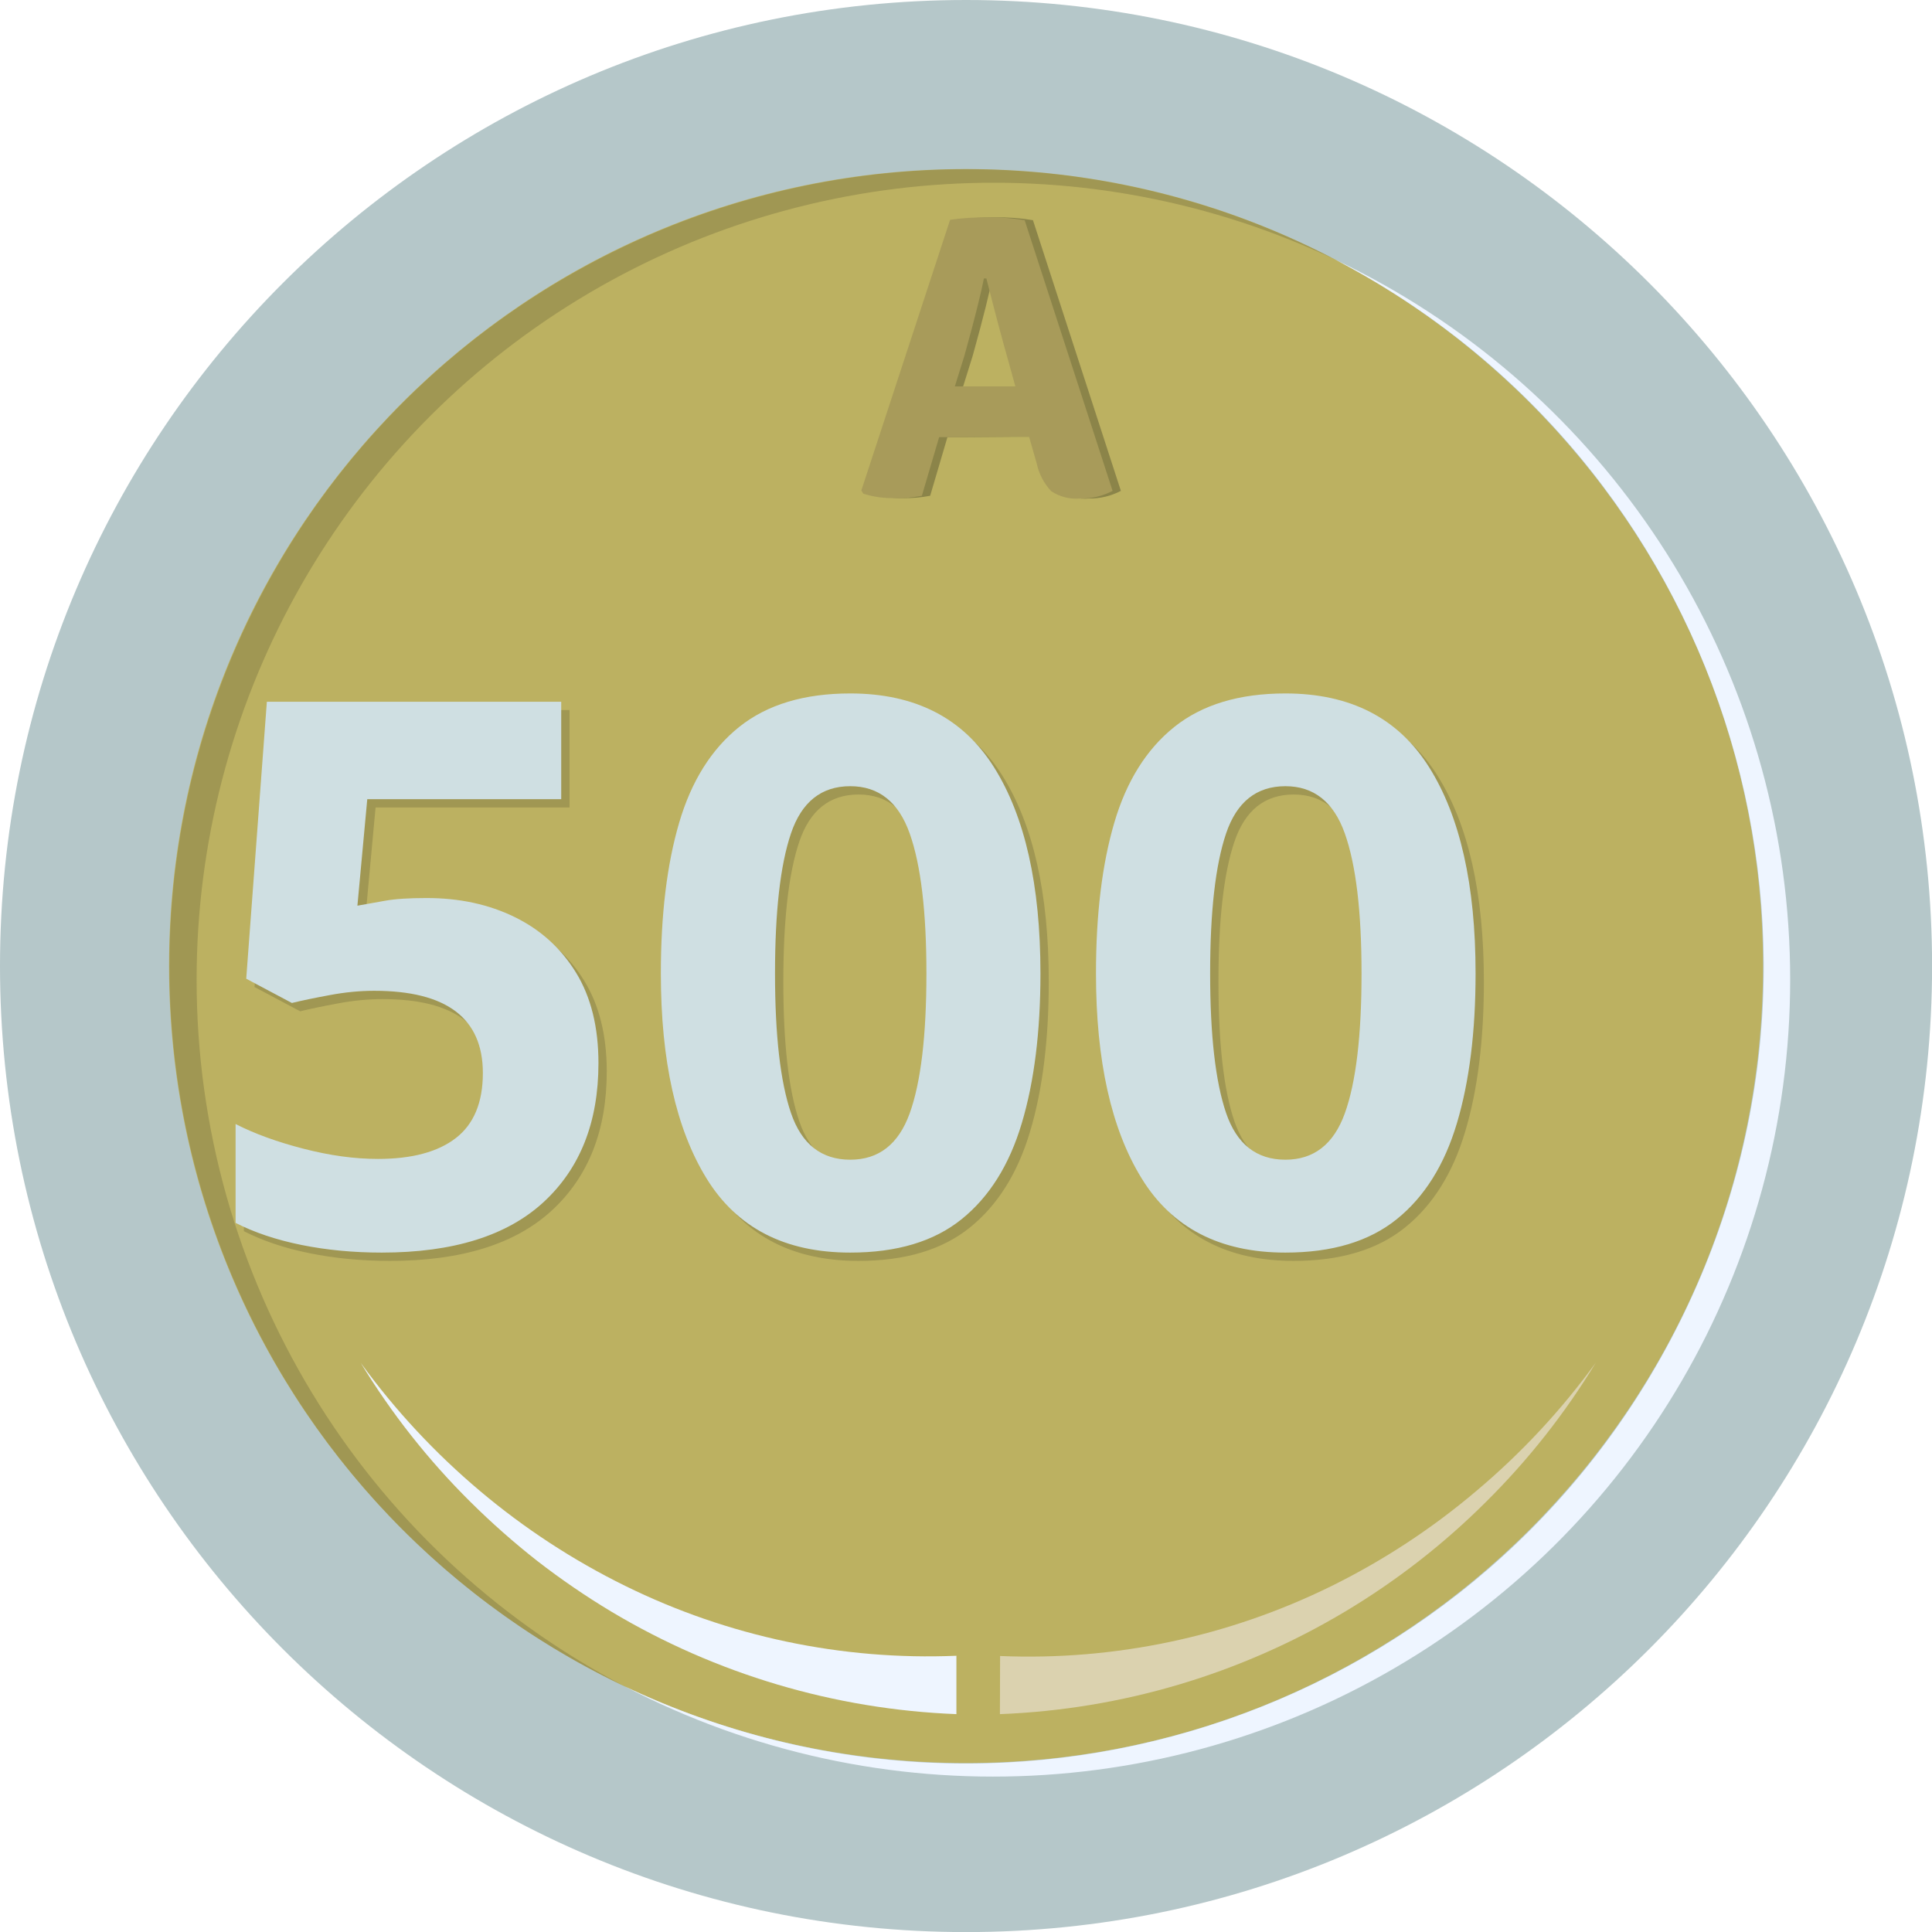
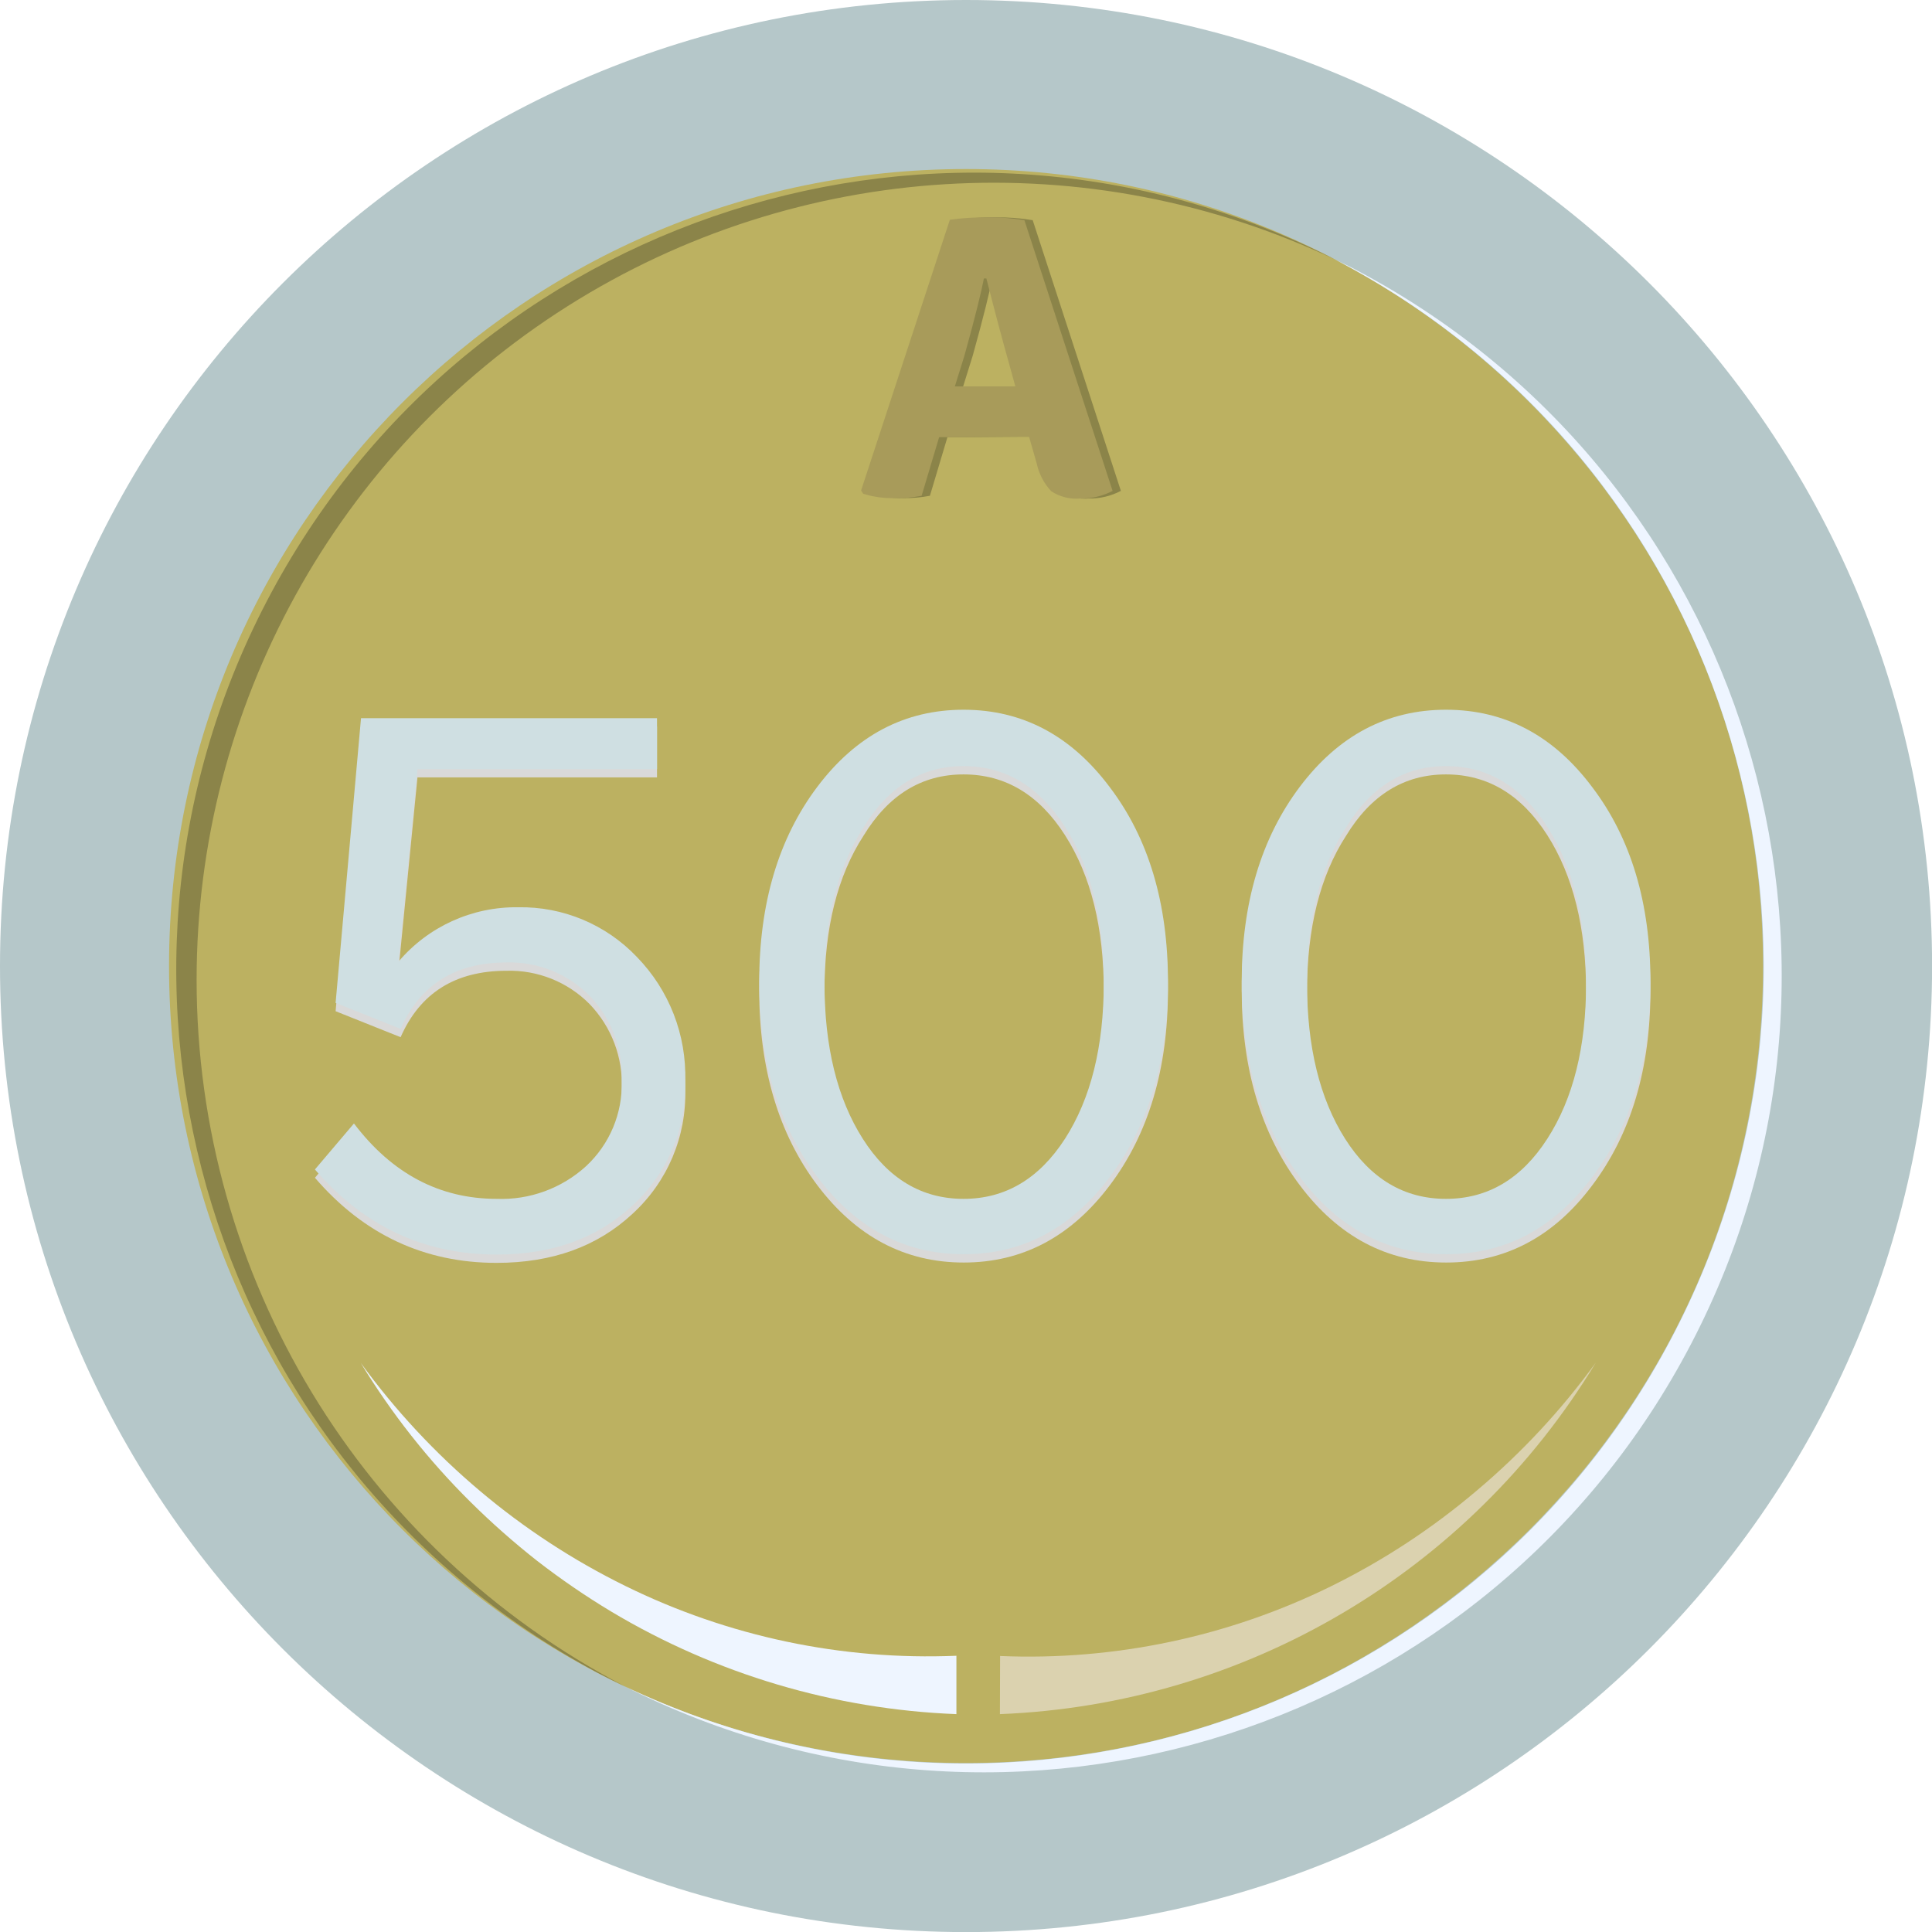
<svg xmlns="http://www.w3.org/2000/svg" width="232.69" height="232.69" viewBox="0 0 232.69 232.69">
  <defs>
-     <style>.cls-1{isolation:isolate;}.cls-2{fill:#b5c7c9;}.cls-3{fill:#bcb161;}.cls-4,.cls-7{fill:#d9d9d9;}.cls-4,.cls-7,.cls-9{mix-blend-mode:multiply;}.cls-5{fill:#eef5ff;}.cls-6{fill:#dbd2af;}.cls-7,.cls-8{font-size:91.62px;font-family:LarkeNeueBold-Bold, Larke Neue Bold;font-weight:700;}.cls-8{fill:#cfdfe2;}.cls-9{fill:#bcbec0;}.cls-10{fill:#a89b5a;}</style>
+     <style>.a{fill:#b5c7c9;}.b{fill:#bcb161;}.c{fill:#8b8449;}.d{fill:#eef5ff;}.e{fill:#dbd2af;}.f{isolation:isolate;}.g{fill:#d9d9d9;}.h{fill:#cfdfe2;}.i{fill:#a89b5a;}</style>
  </defs>
-   <g class="cls-1">
-     <g id="_500" data-name="500">
-       <circle class="cls-2" cx="116.35" cy="116.35" r="116.35" />
-       <circle class="cls-3" cx="116.35" cy="116.35" r="95.99" />
-       <path class="cls-4" d="M23.68,118A96,96,0,0,1,160.82,31.27,96,96,0,1,0,75.19,203.08,96,96,0,0,1,23.68,118Z" />
-       <path class="cls-5" d="M160.82,31.27A96,96,0,0,1,75.19,203.08,96,96,0,1,0,160.82,31.27Z" />
-       <path class="cls-5" d="M115.19,206.45A87.69,87.69,0,0,1,73.62,194.1,91.19,91.19,0,0,1,64.71,188a92.57,92.57,0,0,1-8.06-7.12,87.78,87.78,0,0,1-13.2-16.73,87.12,87.12,0,0,0,14.38,15.44A86.13,86.13,0,0,0,75.29,191a82.48,82.48,0,0,0,39.9,8.42Z" />
-       <path class="cls-6" d="M120.45,199.45a82.48,82.48,0,0,0,39.9-8.42,85.39,85.39,0,0,0,17.46-11.46,86.75,86.75,0,0,0,14.38-15.44A87.39,87.39,0,0,1,179,180.86a87.83,87.83,0,0,1-17,13.24,87.62,87.62,0,0,1-41.57,12.35Z" />
-       <text class="cls-7" transform="translate(24.89 150.94)">500</text>
-       <text class="cls-8" transform="translate(23.89 149.94)">500</text>
-       <path id="A" class="cls-9" d="M116.11,52.65c-.87,0-1.53,0-2,0l-2.08,7.06a15.24,15.24,0,0,1-3.26.28,11.39,11.39,0,0,1-3.79-.53l-.24-.39,10.69-32.6a29.93,29.93,0,0,1,4.42-.29,24.86,24.86,0,0,1,4.56.34L135,59.12a8,8,0,0,1-3.84.92,5.49,5.49,0,0,1-3.55-.88,7,7,0,0,1-1.75-3.35l-.92-3.21c-.41,0-1.06,0-1.9,0ZM116,46.54l2,0h3.55l.84,0,.9,0-.83-3q-1.16-4.08-2.66-10h-.3c-.26,1.39-1,4.48-2.34,9.28Z" />
-       <path id="A-2" data-name="A" class="cls-10" d="M115.11,52.65c-.87,0-1.53,0-2,0l-2.08,7.06a15.24,15.24,0,0,1-3.26.28,11.39,11.39,0,0,1-3.79-.53l-.24-.39,10.69-32.6a29.93,29.93,0,0,1,4.42-.29,24.86,24.86,0,0,1,4.56.34L134,59.12a8,8,0,0,1-3.84.92,5.49,5.49,0,0,1-3.55-.88,7,7,0,0,1-1.75-3.35l-.92-3.21c-.41,0-1.06,0-1.9,0ZM115,46.54l2,0h3.55l.84,0,.9,0-.83-3q-1.16-4.08-2.66-10h-.3c-.26,1.39-1,4.48-2.34,9.28Z" />
-     </g>
+   <circle class="a" cx="116.35" cy="116.35" r="116.35" />
+   <circle class="b" cx="116.35" cy="116.35" r="95.99" />
+   <path class="c" d="M23.68,118A96,96,0,0,1,160.82,31.27,96,96,0,0,0,72,201.48c1.06.55,2.13,1.09,3.21,1.6A96,96,0,0,1,23.68,118Z" />
+   <path class="d" d="M160.82,31.27A96,96,0,0,1,75.19,203.08,96,96,0,0,0,164,32.87C163,32.32,161.9,31.78,160.82,31.27Z" />
+   <path class="d" d="M115.19,206.45A87.69,87.69,0,0,1,73.62,194.1a91.66,91.66,0,0,1-8.91-6.1,93.86,93.86,0,0,1-8.06-7.12,87.8,87.8,0,0,1-13.2-16.73,87.34,87.34,0,0,0,14.38,15.44A86,86,0,0,0,75.29,191a82.47,82.47,0,0,0,39.9,8.42Z" />
+   <path class="e" d="M120.45,199.45a82.47,82.47,0,0,0,39.9-8.42,85.28,85.28,0,0,0,17.46-11.46,87,87,0,0,0,14.38-15.44,88,88,0,0,1-71.76,42.32Z" />
+   <g class="f">
+     <path class="g" d="M43.48,87.5H79.13v6.13H50.28L48,116.81a18.56,18.56,0,0,1,14.38-6.54,19.25,19.25,0,0,1,14.34,6,20.55,20.55,0,0,1,5.81,14.92,19.53,19.53,0,0,1-6.35,15q-6.34,5.91-16.37,5.91-13.06,0-21.88-10.25l4.7-5.54q6.88,9.07,17.18,9.08a15.12,15.12,0,0,0,10.78-3.94,13.43,13.43,0,0,0,4.29-10.24A13.88,13.88,0,0,0,71,120.92a13.53,13.53,0,0,0-10-4q-9.23,0-12.75,8l-7.83-3.13Z" />
+     <path class="g" d="M133.67,95.82q7,9.23,7,23.43t-7,23.5q-7,9.31-17.6,9.31t-17.63-9.31q-7-9.3-7-23.5t7-23.49q7-9.29,17.63-9.28T133.67,95.82ZM104,100.66q-4.7,7.25-4.7,18.74t4.61,18.75q4.6,7.24,12.14,7.24t12.22-7.24q4.66-7.26,4.67-18.75t-4.67-18.81q-4.68-7.32-12.22-7.32T104,100.66Z" />
+     <path class="g" d="M191.78,95.82q7,9.23,7,23.43t-7,23.5q-6.95,9.31-17.6,9.31t-17.63-9.31q-7-9.3-7-23.5t7-23.49q7-9.29,17.63-9.28T191.78,95.82Zm-29.66,4.84q-4.69,7.25-4.7,18.74T162,138.15q4.6,7.24,12.15,7.24t12.21-7.24q4.68-7.26,4.67-18.75t-4.67-18.81q-4.68-7.32-12.21-7.32T162.12,100.66Z" />
  </g>
+   <g class="f">
+     <path class="h" d="M43.48,86.5H79.13v6.13H50.28L48,115.81a18.56,18.56,0,0,1,14.38-6.54,19.25,19.25,0,0,1,14.34,6,20.55,20.55,0,0,1,5.81,14.92,19.53,19.53,0,0,1-6.35,15q-6.34,5.91-16.37,5.91-13.06,0-21.88-10.25l4.7-5.54q6.88,9.07,17.18,9.08a15.12,15.12,0,0,0,10.78-3.94,13.43,13.43,0,0,0,4.29-10.24A13.88,13.88,0,0,0,71,119.92a13.53,13.53,0,0,0-10-4q-9.23,0-12.75,8l-7.83-3.13Z" />
+     <path class="h" d="M133.67,94.82q7,9.23,7,23.43t-7,23.5q-7,9.31-17.6,9.31t-17.63-9.31q-7-9.3-7-23.5t7-23.49q7-9.29,17.63-9.28T133.67,94.82ZM104,99.66q-4.7,7.25-4.7,18.74t4.61,18.75q4.6,7.24,12.14,7.24t12.22-7.24q4.66-7.26,4.67-18.75t-4.67-18.81q-4.68-7.32-12.22-7.32T104,99.66Z" />
+     <path class="h" d="M191.78,94.82q7,9.23,7,23.43t-7,23.5q-6.95,9.31-17.6,9.31t-17.63-9.31q-7-9.3-7-23.5t7-23.49q7-9.29,17.63-9.28T191.78,94.82Zm-29.66,4.84q-4.69,7.25-4.7,18.74T162,137.15q4.6,7.24,12.15,7.24t12.21-7.24q4.68-7.26,4.67-18.75t-4.67-18.81q-4.68-7.32-12.21-7.32T162.12,99.66Z" />
+   </g>
+   <path class="c" d="M116.11,52.65h-2L112,59.71a15.5,15.5,0,0,1-3.26.28,11.33,11.33,0,0,1-3.79-.53l-.24-.39,10.69-32.6a29.66,29.66,0,0,1,4.42-.29,24.88,24.88,0,0,1,4.56.34L135,59.12a8,8,0,0,1-3.84.92,5.5,5.5,0,0,1-3.55-.88,7,7,0,0,1-1.75-3.35l-.92-3.21H123ZM116,46.54h7.29l-.83-3q-1.15-4.08-2.66-10h-.3c-.26,1.39-1,4.48-2.34,9.28Z" />
+   <path class="i" d="M115.11,52.65h-2L111,59.71a15.5,15.5,0,0,1-3.26.28,11.33,11.33,0,0,1-3.79-.53l-.24-.39,10.69-32.6a29.66,29.66,0,0,1,4.42-.29,24.88,24.88,0,0,1,4.56.34L134,59.12a8,8,0,0,1-3.84.92,5.5,5.5,0,0,1-3.55-.88,7,7,0,0,1-1.75-3.35l-.92-3.21H122ZM115,46.54h7.29l-.83-3q-1.15-4.08-2.66-10h-.3c-.26,1.39-1,4.48-2.34,9.28Z" />
</svg>
